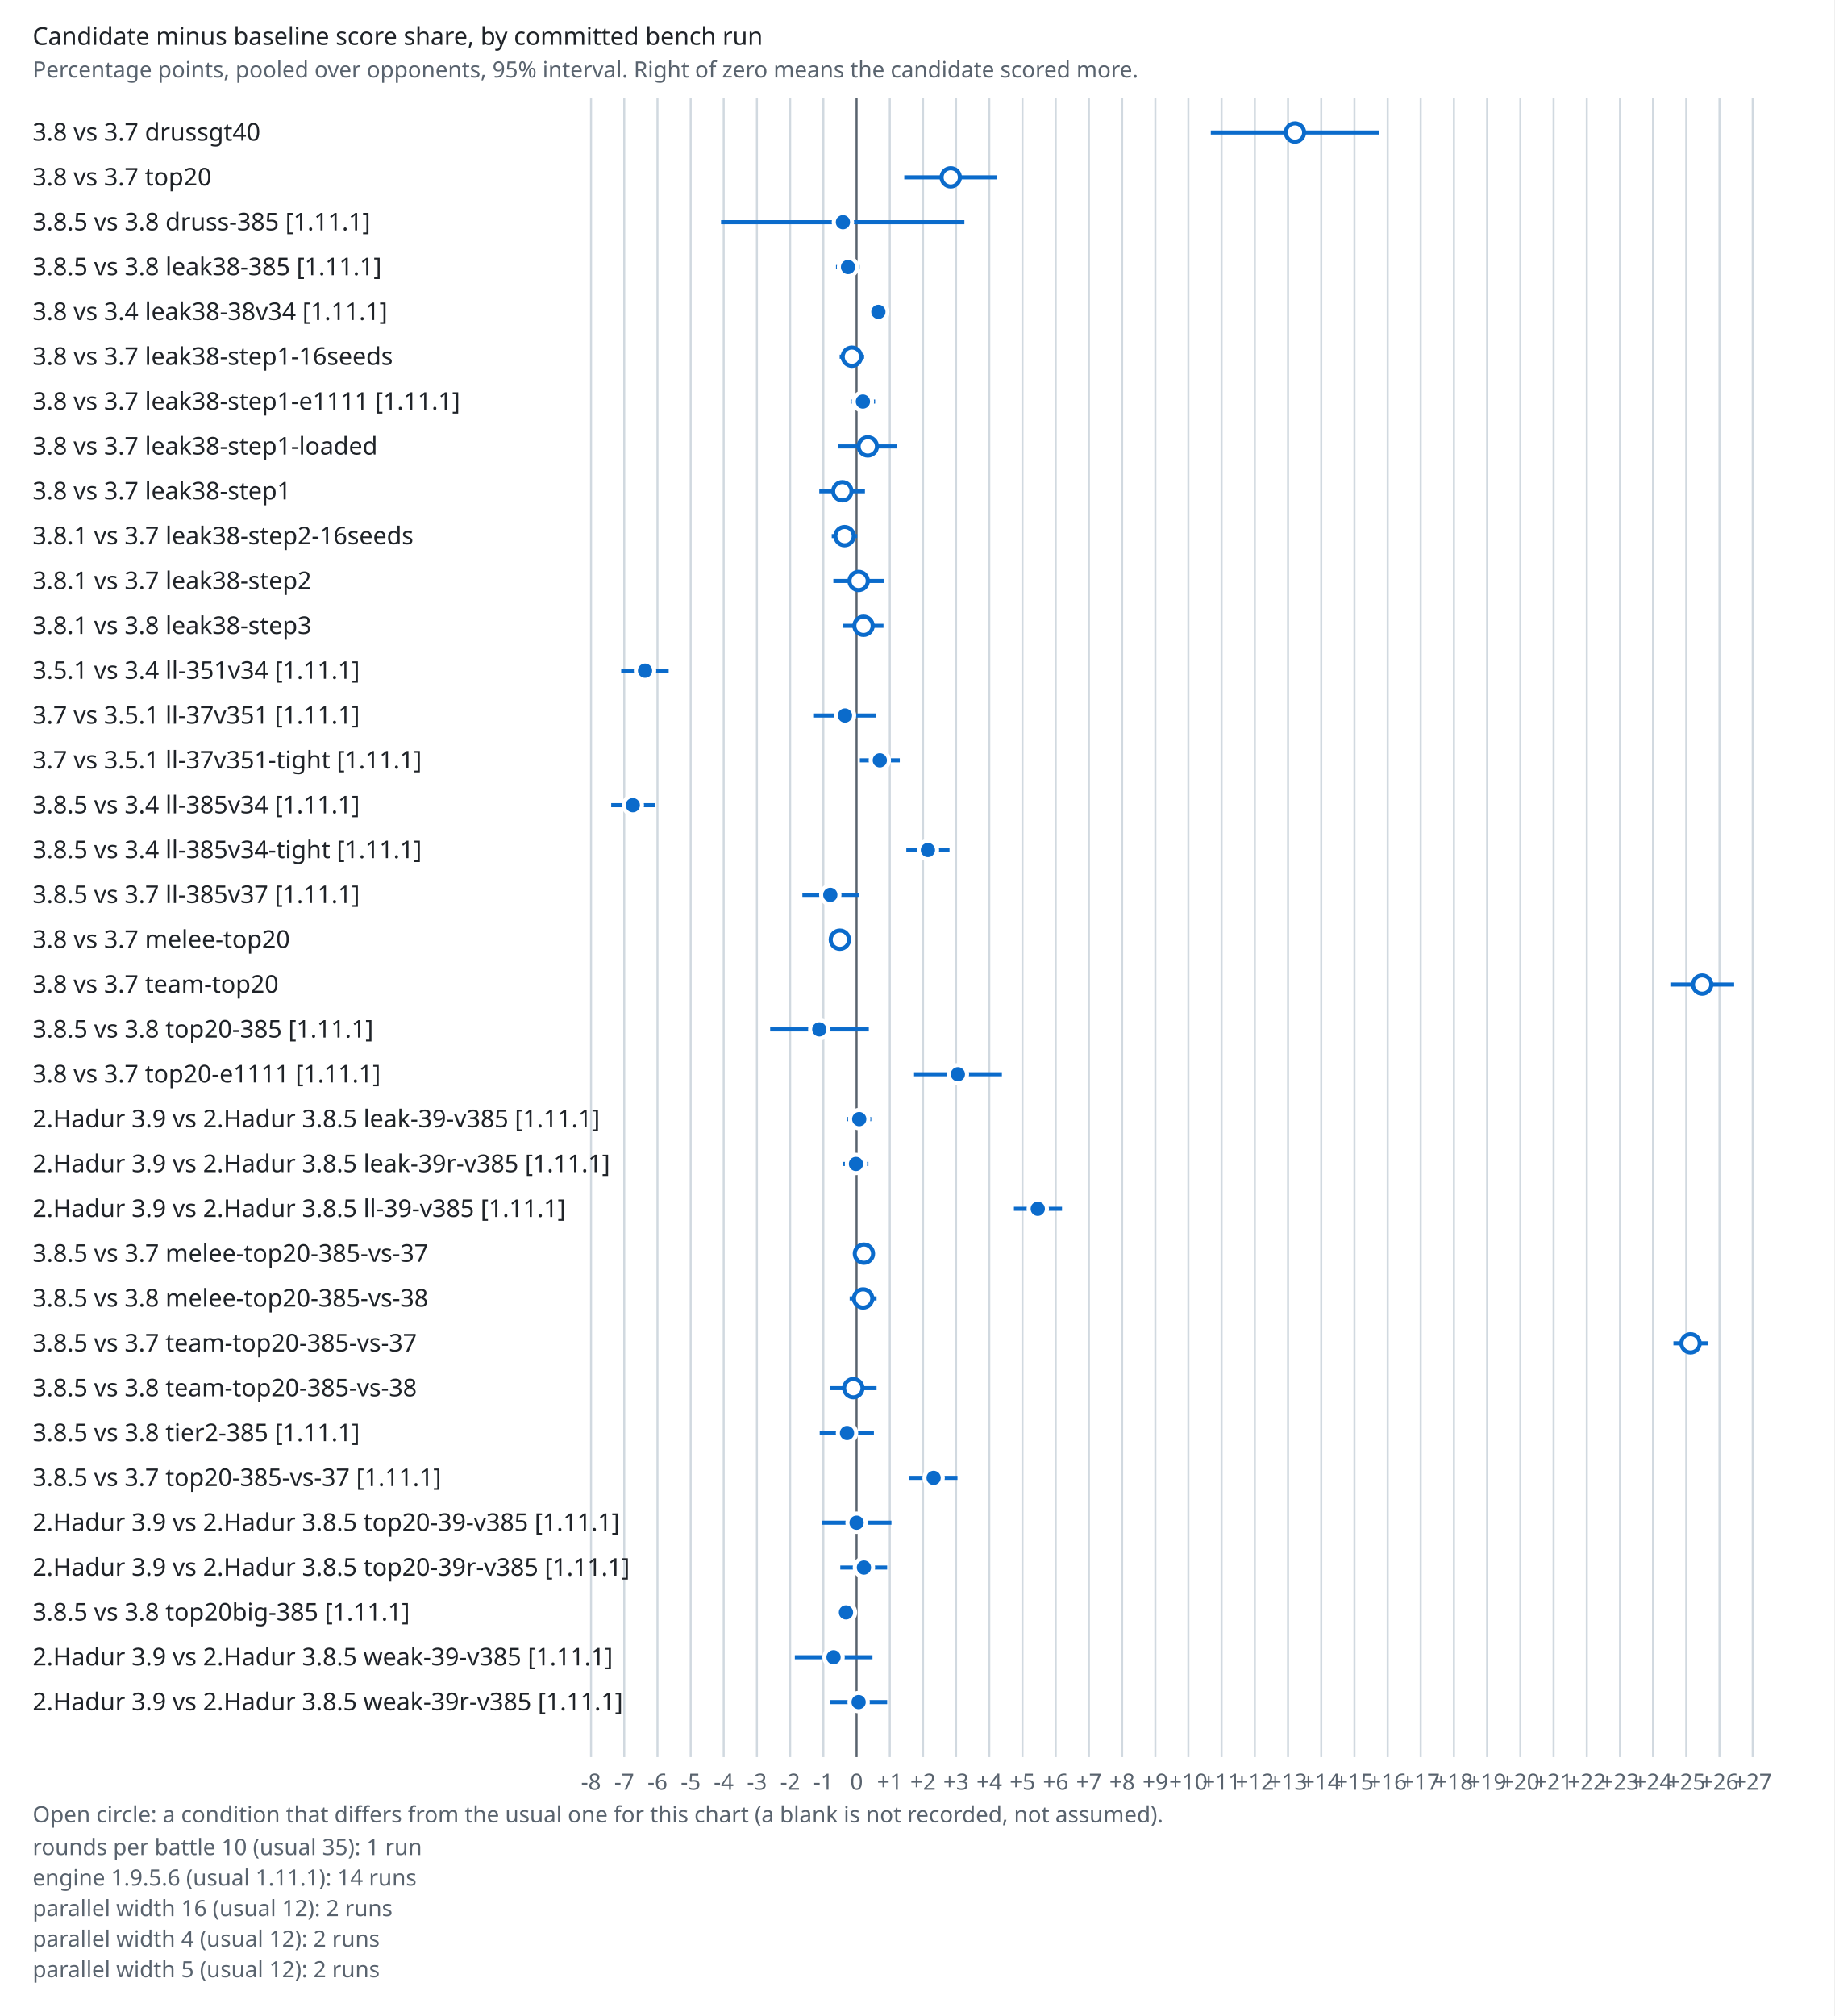
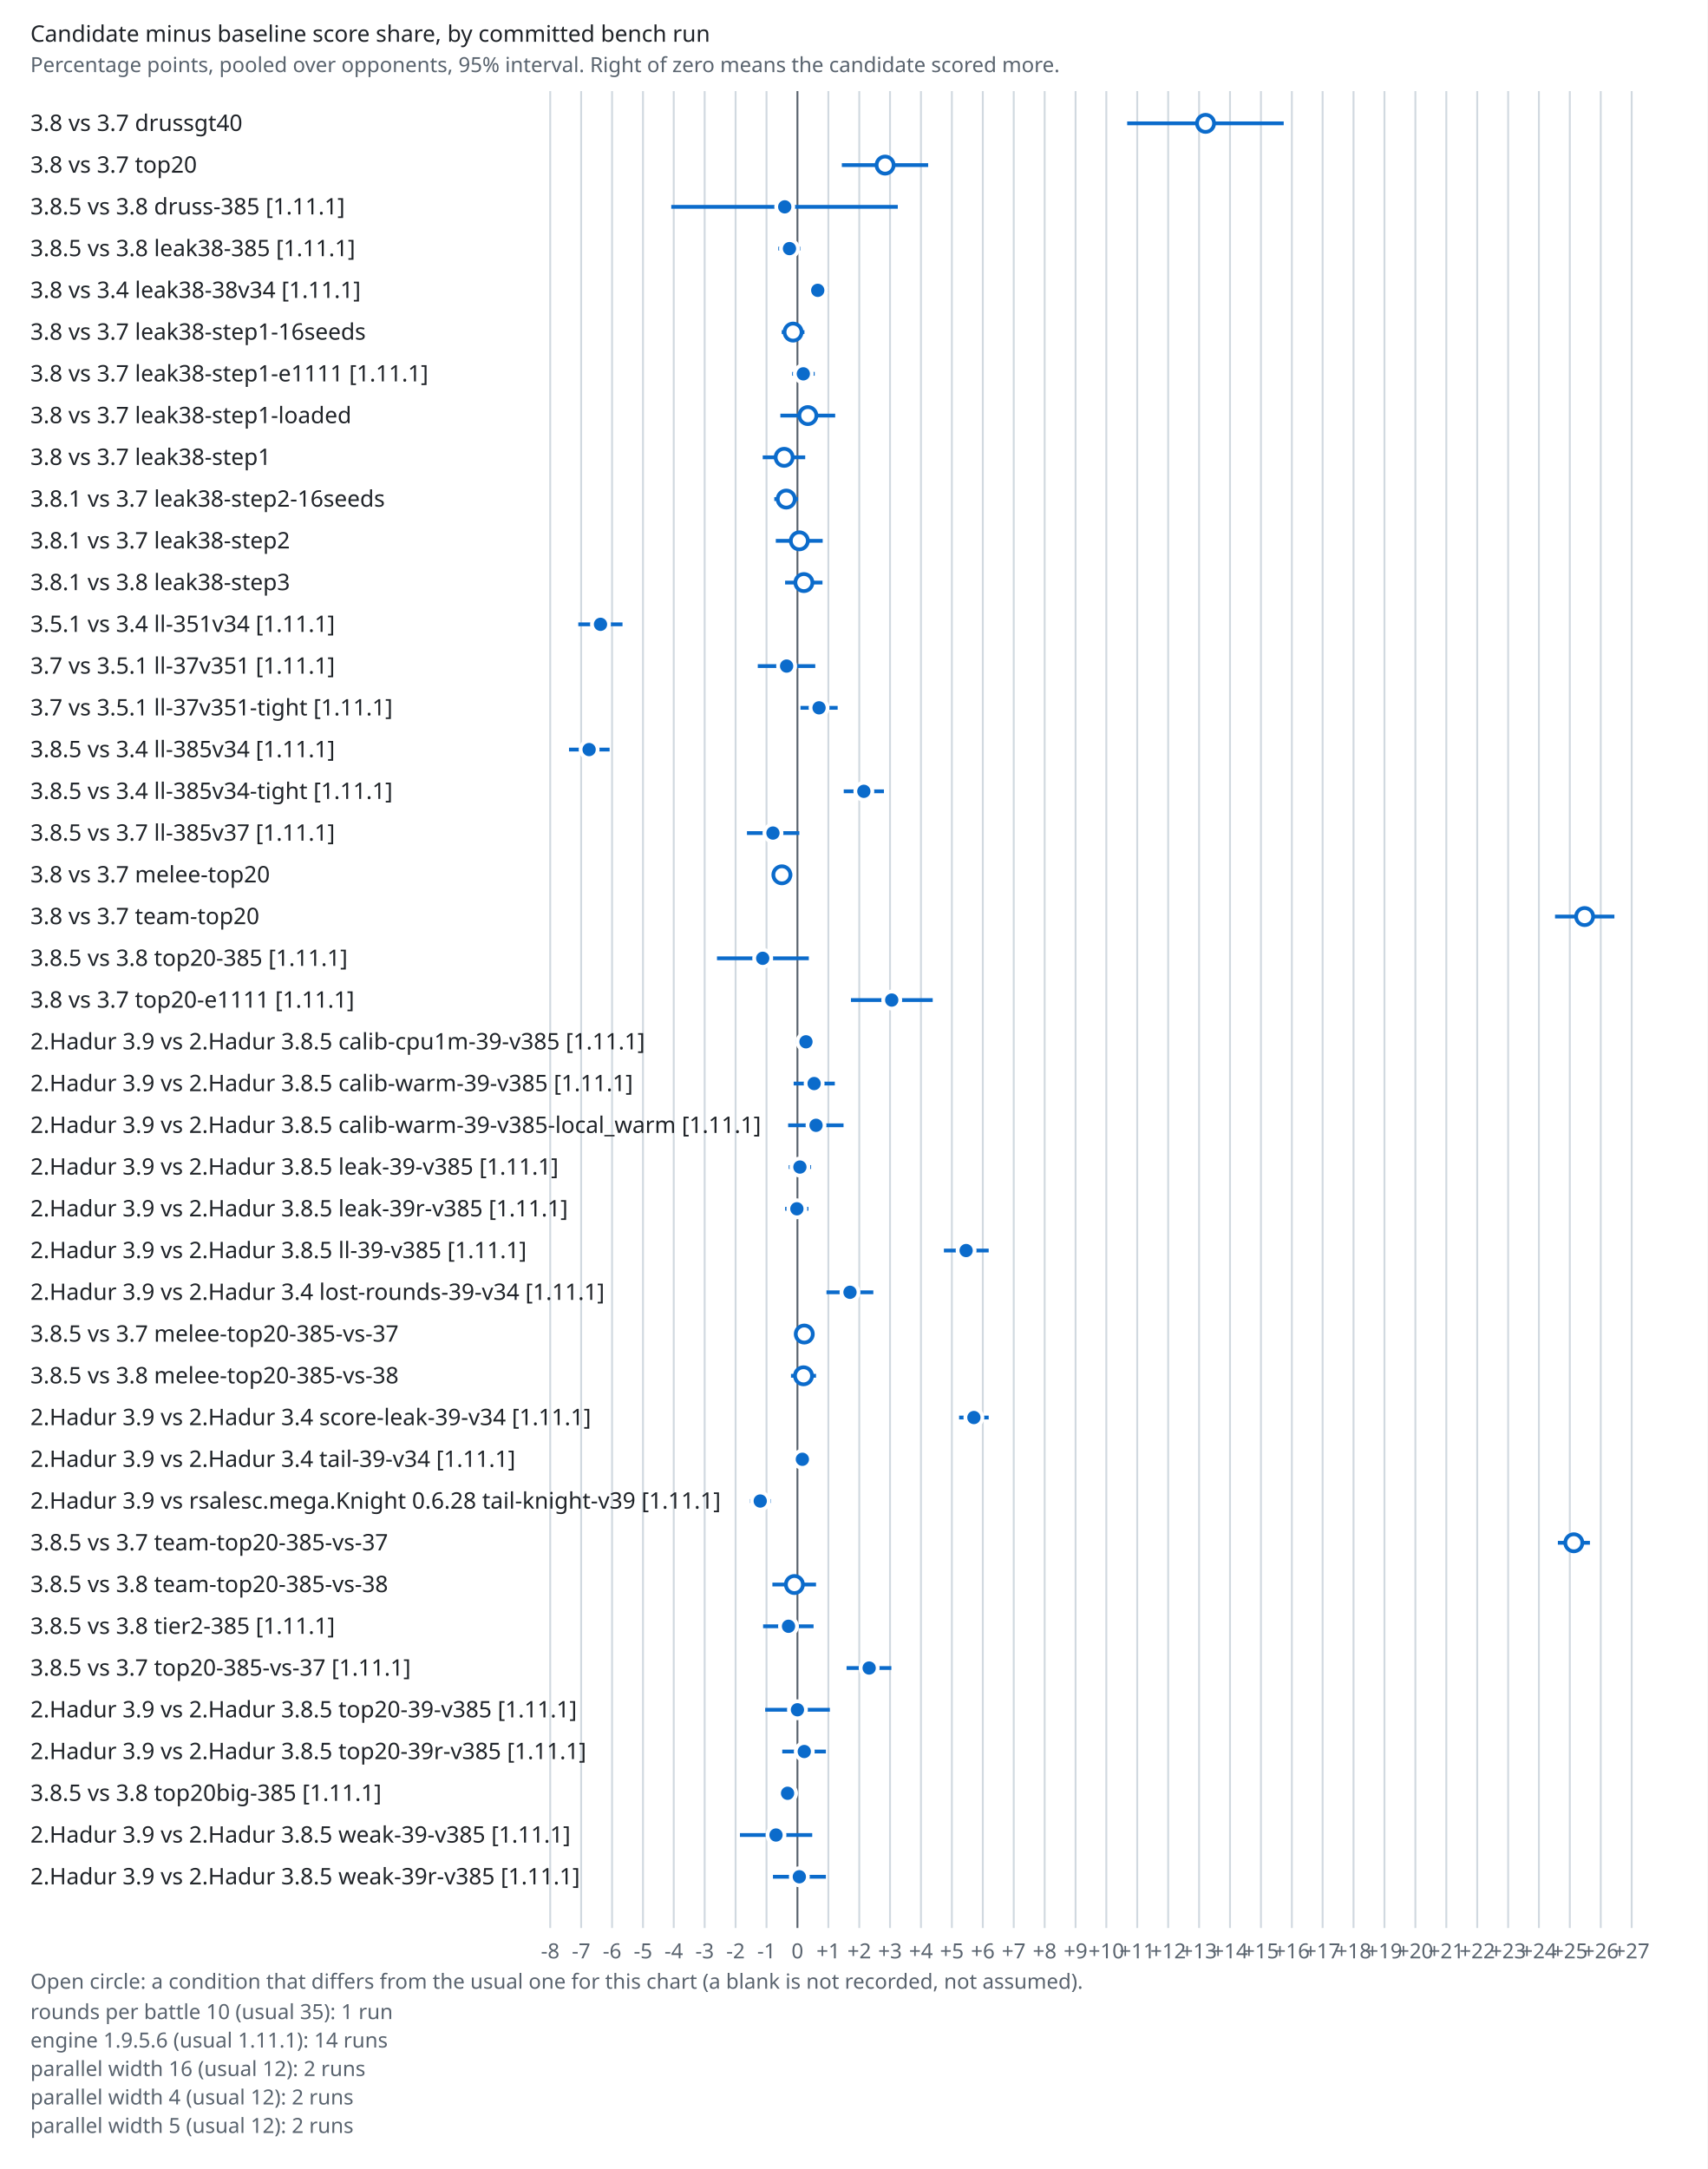
- <svg xmlns="http://www.w3.org/2000/svg" viewBox="0 0 900 989" width="900" height="989" role="img" aria-label="Candidate minus baseline score share by bench run">
+ <svg xmlns="http://www.w3.org/2000/svg" viewBox="0 0 900 1143" width="900" height="1143" role="img" aria-label="Candidate minus baseline score share by bench run">
  <style>.bg{fill:#fff}.t{fill:#1f2328;font:12px sans-serif}.m{fill:#59636e;font:11px sans-serif}.g{stroke:#d1d9e0}.z{stroke:#59636e}.ci{stroke:#0b6bcb;stroke-width:2}.pt{fill:#0b6bcb;stroke:#fff;stroke-width:2}.pt.open{fill:#fff;stroke:#0b6bcb}@media (prefers-color-scheme:dark){.bg{fill:#0d1117}.t{fill:#e6edf3}.m{fill:#9198a1}.g{stroke:#30363d}.z{stroke:#9198a1}.ci{stroke:#58a6ff}.pt{fill:#58a6ff;stroke:#0d1117}.pt.open{fill:#0d1117;stroke:#58a6ff}}</style>
-   <rect class="bg" width="900" height="989" />
+   <rect class="bg" width="900" height="1143" />
  <text class="t" x="16" y="22" font-weight="bold">Candidate minus baseline score share, by committed bench run</text>
  <text class="m" x="16" y="38">Percentage points, pooled over opponents, 95% interval. Right of zero means the candidate scored more.</text>
-   <line class="g" x1="290.0" x2="290.0" y1="48" y2="862" />
-   <text class="m" x="290.0" y="878" text-anchor="middle">-8</text>
-   <line class="g" x1="306.3" x2="306.3" y1="48" y2="862" />
-   <text class="m" x="306.3" y="878" text-anchor="middle">-7</text>
-   <line class="g" x1="322.6" x2="322.6" y1="48" y2="862" />
-   <text class="m" x="322.6" y="878" text-anchor="middle">-6</text>
-   <line class="g" x1="338.9" x2="338.9" y1="48" y2="862" />
-   <text class="m" x="338.9" y="878" text-anchor="middle">-5</text>
-   <line class="g" x1="355.1" x2="355.1" y1="48" y2="862" />
-   <text class="m" x="355.1" y="878" text-anchor="middle">-4</text>
-   <line class="g" x1="371.4" x2="371.4" y1="48" y2="862" />
-   <text class="m" x="371.4" y="878" text-anchor="middle">-3</text>
-   <line class="g" x1="387.7" x2="387.7" y1="48" y2="862" />
-   <text class="m" x="387.7" y="878" text-anchor="middle">-2</text>
-   <line class="g" x1="404.0" x2="404.0" y1="48" y2="862" />
-   <text class="m" x="404.0" y="878" text-anchor="middle">-1</text>
-   <line class="z" x1="420.3" x2="420.3" y1="48" y2="862" />
-   <text class="m" x="420.3" y="878" text-anchor="middle">0</text>
-   <line class="g" x1="436.6" x2="436.6" y1="48" y2="862" />
-   <text class="m" x="436.6" y="878" text-anchor="middle">+1</text>
-   <line class="g" x1="452.9" x2="452.9" y1="48" y2="862" />
-   <text class="m" x="452.9" y="878" text-anchor="middle">+2</text>
-   <line class="g" x1="469.1" x2="469.1" y1="48" y2="862" />
-   <text class="m" x="469.1" y="878" text-anchor="middle">+3</text>
-   <line class="g" x1="485.4" x2="485.4" y1="48" y2="862" />
-   <text class="m" x="485.4" y="878" text-anchor="middle">+4</text>
-   <line class="g" x1="501.7" x2="501.7" y1="48" y2="862" />
-   <text class="m" x="501.7" y="878" text-anchor="middle">+5</text>
-   <line class="g" x1="518.0" x2="518.0" y1="48" y2="862" />
-   <text class="m" x="518.0" y="878" text-anchor="middle">+6</text>
-   <line class="g" x1="534.3" x2="534.3" y1="48" y2="862" />
-   <text class="m" x="534.3" y="878" text-anchor="middle">+7</text>
-   <line class="g" x1="550.6" x2="550.6" y1="48" y2="862" />
-   <text class="m" x="550.6" y="878" text-anchor="middle">+8</text>
-   <line class="g" x1="566.9" x2="566.9" y1="48" y2="862" />
-   <text class="m" x="566.9" y="878" text-anchor="middle">+9</text>
-   <line class="g" x1="583.1" x2="583.1" y1="48" y2="862" />
-   <text class="m" x="583.1" y="878" text-anchor="middle">+10</text>
-   <line class="g" x1="599.4" x2="599.4" y1="48" y2="862" />
-   <text class="m" x="599.4" y="878" text-anchor="middle">+11</text>
-   <line class="g" x1="615.7" x2="615.7" y1="48" y2="862" />
-   <text class="m" x="615.7" y="878" text-anchor="middle">+12</text>
-   <line class="g" x1="632.0" x2="632.0" y1="48" y2="862" />
-   <text class="m" x="632.0" y="878" text-anchor="middle">+13</text>
-   <line class="g" x1="648.3" x2="648.3" y1="48" y2="862" />
-   <text class="m" x="648.3" y="878" text-anchor="middle">+14</text>
-   <line class="g" x1="664.6" x2="664.6" y1="48" y2="862" />
-   <text class="m" x="664.6" y="878" text-anchor="middle">+15</text>
-   <line class="g" x1="680.9" x2="680.9" y1="48" y2="862" />
-   <text class="m" x="680.9" y="878" text-anchor="middle">+16</text>
-   <line class="g" x1="697.1" x2="697.1" y1="48" y2="862" />
-   <text class="m" x="697.1" y="878" text-anchor="middle">+17</text>
-   <line class="g" x1="713.4" x2="713.4" y1="48" y2="862" />
-   <text class="m" x="713.4" y="878" text-anchor="middle">+18</text>
-   <line class="g" x1="729.7" x2="729.7" y1="48" y2="862" />
-   <text class="m" x="729.7" y="878" text-anchor="middle">+19</text>
-   <line class="g" x1="746.0" x2="746.0" y1="48" y2="862" />
-   <text class="m" x="746.0" y="878" text-anchor="middle">+20</text>
-   <line class="g" x1="762.3" x2="762.3" y1="48" y2="862" />
-   <text class="m" x="762.3" y="878" text-anchor="middle">+21</text>
-   <line class="g" x1="778.6" x2="778.6" y1="48" y2="862" />
-   <text class="m" x="778.6" y="878" text-anchor="middle">+22</text>
-   <line class="g" x1="794.9" x2="794.9" y1="48" y2="862" />
-   <text class="m" x="794.9" y="878" text-anchor="middle">+23</text>
-   <line class="g" x1="811.1" x2="811.1" y1="48" y2="862" />
-   <text class="m" x="811.1" y="878" text-anchor="middle">+24</text>
-   <line class="g" x1="827.4" x2="827.4" y1="48" y2="862" />
-   <text class="m" x="827.4" y="878" text-anchor="middle">+25</text>
-   <line class="g" x1="843.7" x2="843.7" y1="48" y2="862" />
-   <text class="m" x="843.7" y="878" text-anchor="middle">+26</text>
-   <line class="g" x1="860.0" x2="860.0" y1="48" y2="862" />
-   <text class="m" x="860.0" y="878" text-anchor="middle">+27</text>
+   <line class="g" x1="290.0" x2="290.0" y1="48" y2="1016" />
+   <text class="m" x="290.0" y="1032" text-anchor="middle">-8</text>
+   <line class="g" x1="306.3" x2="306.3" y1="48" y2="1016" />
+   <text class="m" x="306.3" y="1032" text-anchor="middle">-7</text>
+   <line class="g" x1="322.6" x2="322.6" y1="48" y2="1016" />
+   <text class="m" x="322.6" y="1032" text-anchor="middle">-6</text>
+   <line class="g" x1="338.9" x2="338.9" y1="48" y2="1016" />
+   <text class="m" x="338.9" y="1032" text-anchor="middle">-5</text>
+   <line class="g" x1="355.1" x2="355.1" y1="48" y2="1016" />
+   <text class="m" x="355.1" y="1032" text-anchor="middle">-4</text>
+   <line class="g" x1="371.4" x2="371.4" y1="48" y2="1016" />
+   <text class="m" x="371.4" y="1032" text-anchor="middle">-3</text>
+   <line class="g" x1="387.7" x2="387.7" y1="48" y2="1016" />
+   <text class="m" x="387.7" y="1032" text-anchor="middle">-2</text>
+   <line class="g" x1="404.0" x2="404.0" y1="48" y2="1016" />
+   <text class="m" x="404.0" y="1032" text-anchor="middle">-1</text>
+   <line class="z" x1="420.3" x2="420.3" y1="48" y2="1016" />
+   <text class="m" x="420.3" y="1032" text-anchor="middle">0</text>
+   <line class="g" x1="436.6" x2="436.6" y1="48" y2="1016" />
+   <text class="m" x="436.6" y="1032" text-anchor="middle">+1</text>
+   <line class="g" x1="452.9" x2="452.9" y1="48" y2="1016" />
+   <text class="m" x="452.9" y="1032" text-anchor="middle">+2</text>
+   <line class="g" x1="469.1" x2="469.1" y1="48" y2="1016" />
+   <text class="m" x="469.1" y="1032" text-anchor="middle">+3</text>
+   <line class="g" x1="485.4" x2="485.4" y1="48" y2="1016" />
+   <text class="m" x="485.4" y="1032" text-anchor="middle">+4</text>
+   <line class="g" x1="501.7" x2="501.7" y1="48" y2="1016" />
+   <text class="m" x="501.7" y="1032" text-anchor="middle">+5</text>
+   <line class="g" x1="518.0" x2="518.0" y1="48" y2="1016" />
+   <text class="m" x="518.0" y="1032" text-anchor="middle">+6</text>
+   <line class="g" x1="534.3" x2="534.3" y1="48" y2="1016" />
+   <text class="m" x="534.3" y="1032" text-anchor="middle">+7</text>
+   <line class="g" x1="550.6" x2="550.6" y1="48" y2="1016" />
+   <text class="m" x="550.6" y="1032" text-anchor="middle">+8</text>
+   <line class="g" x1="566.9" x2="566.9" y1="48" y2="1016" />
+   <text class="m" x="566.9" y="1032" text-anchor="middle">+9</text>
+   <line class="g" x1="583.1" x2="583.1" y1="48" y2="1016" />
+   <text class="m" x="583.1" y="1032" text-anchor="middle">+10</text>
+   <line class="g" x1="599.4" x2="599.4" y1="48" y2="1016" />
+   <text class="m" x="599.4" y="1032" text-anchor="middle">+11</text>
+   <line class="g" x1="615.7" x2="615.7" y1="48" y2="1016" />
+   <text class="m" x="615.7" y="1032" text-anchor="middle">+12</text>
+   <line class="g" x1="632.0" x2="632.0" y1="48" y2="1016" />
+   <text class="m" x="632.0" y="1032" text-anchor="middle">+13</text>
+   <line class="g" x1="648.3" x2="648.3" y1="48" y2="1016" />
+   <text class="m" x="648.3" y="1032" text-anchor="middle">+14</text>
+   <line class="g" x1="664.6" x2="664.6" y1="48" y2="1016" />
+   <text class="m" x="664.6" y="1032" text-anchor="middle">+15</text>
+   <line class="g" x1="680.9" x2="680.9" y1="48" y2="1016" />
+   <text class="m" x="680.9" y="1032" text-anchor="middle">+16</text>
+   <line class="g" x1="697.1" x2="697.1" y1="48" y2="1016" />
+   <text class="m" x="697.1" y="1032" text-anchor="middle">+17</text>
+   <line class="g" x1="713.4" x2="713.4" y1="48" y2="1016" />
+   <text class="m" x="713.4" y="1032" text-anchor="middle">+18</text>
+   <line class="g" x1="729.7" x2="729.7" y1="48" y2="1016" />
+   <text class="m" x="729.7" y="1032" text-anchor="middle">+19</text>
+   <line class="g" x1="746.0" x2="746.0" y1="48" y2="1016" />
+   <text class="m" x="746.0" y="1032" text-anchor="middle">+20</text>
+   <line class="g" x1="762.3" x2="762.3" y1="48" y2="1016" />
+   <text class="m" x="762.3" y="1032" text-anchor="middle">+21</text>
+   <line class="g" x1="778.6" x2="778.6" y1="48" y2="1016" />
+   <text class="m" x="778.6" y="1032" text-anchor="middle">+22</text>
+   <line class="g" x1="794.9" x2="794.9" y1="48" y2="1016" />
+   <text class="m" x="794.9" y="1032" text-anchor="middle">+23</text>
+   <line class="g" x1="811.1" x2="811.1" y1="48" y2="1016" />
+   <text class="m" x="811.1" y="1032" text-anchor="middle">+24</text>
+   <line class="g" x1="827.4" x2="827.4" y1="48" y2="1016" />
+   <text class="m" x="827.4" y="1032" text-anchor="middle">+25</text>
+   <line class="g" x1="843.7" x2="843.7" y1="48" y2="1016" />
+   <text class="m" x="843.7" y="1032" text-anchor="middle">+26</text>
+   <line class="g" x1="860.0" x2="860.0" y1="48" y2="1016" />
+   <text class="m" x="860.0" y="1032" text-anchor="middle">+27</text>
  <text class="t" x="16" y="69.0">3.8 vs 3.7  drussgt40</text>
  <line class="ci" x1="594.1" x2="676.6" y1="65.0" y2="65.0" />
  <circle class="pt open" cx="635.4" cy="65.0" r="4.5" />
  <text class="t" x="16" y="91.0">3.8 vs 3.7  top20</text>
  <line class="ci" x1="443.7" x2="489.2" y1="87.0" y2="87.0" />
  <circle class="pt open" cx="466.5" cy="87.0" r="4.5" />
  <text class="t" x="16" y="113.0">3.8.5 vs 3.8  druss-385 [1.11.1]</text>
  <line class="ci" x1="353.8" x2="473.2" y1="109.0" y2="109.0" />
  <circle class="pt" cx="413.6" cy="109.0" r="4.5" />
  <text class="t" x="16" y="135.0">3.8.5 vs 3.8  leak38-385 [1.11.1]</text>
  <line class="ci" x1="410.2" x2="421.8" y1="131.0" y2="131.0" />
  <circle class="pt" cx="416.1" cy="131.0" r="4.5" />
  <text class="t" x="16" y="157.0">3.8 vs 3.4  leak38-38v34 [1.11.1]</text>
  <line class="ci" x1="425.7" x2="436.4" y1="153.0" y2="153.0" />
  <circle class="pt" cx="431.0" cy="153.0" r="4.5" />
  <text class="t" x="16" y="179.0">3.8 vs 3.7  leak38-step1-16seeds</text>
  <line class="ci" x1="412.0" x2="424.0" y1="175.0" y2="175.0" />
  <circle class="pt open" cx="418.0" cy="175.0" r="4.5" />
  <text class="t" x="16" y="201.0">3.8 vs 3.7  leak38-step1-e1111 [1.11.1]</text>
  <line class="ci" x1="417.5" x2="429.4" y1="197.0" y2="197.0" />
  <circle class="pt" cx="423.4" cy="197.0" r="4.5" />
  <text class="t" x="16" y="223.0">3.8 vs 3.7  leak38-step1-loaded</text>
  <line class="ci" x1="411.3" x2="440.2" y1="219.0" y2="219.0" />
  <circle class="pt open" cx="425.8" cy="219.0" r="4.5" />
  <text class="t" x="16" y="245.0">3.8 vs 3.7  leak38-step1</text>
  <line class="ci" x1="402.0" x2="424.4" y1="241.0" y2="241.0" />
  <circle class="pt open" cx="413.3" cy="241.0" r="4.5" />
  <text class="t" x="16" y="267.0">3.8.1 vs 3.7  leak38-step2-16seeds</text>
  <line class="ci" x1="408.1" x2="420.6" y1="263.0" y2="263.0" />
  <circle class="pt open" cx="414.4" cy="263.0" r="4.5" />
  <text class="t" x="16" y="289.0">3.8.1 vs 3.7  leak38-step2</text>
  <line class="ci" x1="408.9" x2="433.6" y1="285.0" y2="285.0" />
  <circle class="pt open" cx="421.3" cy="285.0" r="4.5" />
  <text class="t" x="16" y="311.0">3.8.1 vs 3.8  leak38-step3</text>
  <line class="ci" x1="413.8" x2="433.5" y1="307.0" y2="307.0" />
  <circle class="pt open" cx="423.7" cy="307.0" r="4.5" />
  <text class="t" x="16" y="333.0">3.5.1 vs 3.4  ll-351v34 [1.11.1]</text>
  <line class="ci" x1="304.8" x2="328.1" y1="329.0" y2="329.0" />
  <circle class="pt" cx="316.5" cy="329.0" r="4.5" />
  <text class="t" x="16" y="355.0">3.7 vs 3.5.1  ll-37v351 [1.11.1]</text>
  <line class="ci" x1="399.4" x2="429.7" y1="351.0" y2="351.0" />
  <circle class="pt" cx="414.6" cy="351.0" r="4.5" />
  <text class="t" x="16" y="377.0">3.7 vs 3.5.1  ll-37v351-tight [1.11.1]</text>
  <line class="ci" x1="421.9" x2="441.5" y1="373.0" y2="373.0" />
  <circle class="pt" cx="431.7" cy="373.0" r="4.5" />
  <text class="t" x="16" y="399.0">3.8.5 vs 3.4  ll-385v34 [1.11.1]</text>
  <line class="ci" x1="299.9" x2="321.3" y1="395.0" y2="395.0" />
  <circle class="pt" cx="310.5" cy="395.0" r="4.5" />
  <text class="t" x="16" y="421.0">3.8.5 vs 3.4  ll-385v34-tight [1.11.1]</text>
  <line class="ci" x1="444.7" x2="465.9" y1="417.0" y2="417.0" />
  <circle class="pt" cx="455.3" cy="417.0" r="4.5" />
  <text class="t" x="16" y="443.0">3.8.5 vs 3.7  ll-385v37 [1.11.1]</text>
  <line class="ci" x1="393.7" x2="421.3" y1="439.0" y2="439.0" />
  <circle class="pt" cx="407.4" cy="439.0" r="4.5" />
  <text class="t" x="16" y="465.0">3.8 vs 3.7  melee-top20</text>
  <line class="ci" x1="406.9" x2="417.5" y1="461.0" y2="461.0" />
  <circle class="pt open" cx="412.1" cy="461.0" r="4.5" />
  <text class="t" x="16" y="487.0">3.8 vs 3.7  team-top20</text>
  <line class="ci" x1="819.6" x2="850.9" y1="483.0" y2="483.0" />
  <circle class="pt open" cx="835.2" cy="483.0" r="4.5" />
  <text class="t" x="16" y="509.0">3.8.5 vs 3.8  top20-385 [1.11.1]</text>
  <line class="ci" x1="377.9" x2="426.3" y1="505.0" y2="505.0" />
  <circle class="pt" cx="402.0" cy="505.0" r="4.5" />
  <text class="t" x="16" y="531.0">3.8 vs 3.7  top20-e1111 [1.11.1]</text>
  <line class="ci" x1="448.5" x2="491.6" y1="527.0" y2="527.0" />
  <circle class="pt" cx="470.0" cy="527.0" r="4.5" />
-   <text class="t" x="16" y="553.0">2.Hadur 3.9 vs 2.Hadur 3.8.5  leak-39-v385 [1.11.1]</text>
-   <line class="ci" x1="415.7" x2="427.5" y1="549.0" y2="549.0" />
-   <circle class="pt" cx="421.6" cy="549.0" r="4.5" />
-   <text class="t" x="16" y="575.0">2.Hadur 3.9 vs 2.Hadur 3.8.5  leak-39r-v385 [1.11.1]</text>
-   <line class="ci" x1="413.8" x2="426.1" y1="571.0" y2="571.0" />
-   <circle class="pt" cx="420.0" cy="571.0" r="4.5" />
-   <text class="t" x="16" y="597.0">2.Hadur 3.9 vs 2.Hadur 3.8.5  ll-39-v385 [1.11.1]</text>
-   <line class="ci" x1="497.5" x2="521.1" y1="593.0" y2="593.0" />
-   <circle class="pt" cx="509.2" cy="593.0" r="4.5" />
-   <text class="t" x="16" y="619.0">3.8.5 vs 3.7  melee-top20-385-vs-37</text>
-   <line class="ci" x1="419.0" x2="428.8" y1="615.0" y2="615.0" />
-   <circle class="pt open" cx="423.9" cy="615.0" r="4.5" />
-   <text class="t" x="16" y="641.0">3.8.5 vs 3.8  melee-top20-385-vs-38</text>
-   <line class="ci" x1="416.9" x2="430.1" y1="637.0" y2="637.0" />
-   <circle class="pt open" cx="423.5" cy="637.0" r="4.5" />
-   <text class="t" x="16" y="663.0">3.8.5 vs 3.7  team-top20-385-vs-37</text>
-   <line class="ci" x1="821.1" x2="838.0" y1="659.0" y2="659.0" />
-   <circle class="pt open" cx="829.5" cy="659.0" r="4.5" />
-   <text class="t" x="16" y="685.0">3.8.5 vs 3.8  team-top20-385-vs-38</text>
-   <line class="ci" x1="407.1" x2="430.1" y1="681.0" y2="681.0" />
-   <circle class="pt open" cx="418.7" cy="681.0" r="4.5" />
-   <text class="t" x="16" y="707.0">3.8.5 vs 3.8  tier2-385 [1.11.1]</text>
-   <line class="ci" x1="402.2" x2="428.8" y1="703.0" y2="703.0" />
-   <circle class="pt" cx="415.6" cy="703.0" r="4.5" />
-   <text class="t" x="16" y="729.0">3.8.5 vs 3.7  top20-385-vs-37 [1.11.1]</text>
-   <line class="ci" x1="446.2" x2="469.8" y1="725.0" y2="725.0" />
-   <circle class="pt" cx="458.1" cy="725.0" r="4.5" />
-   <text class="t" x="16" y="751.0">2.Hadur 3.9 vs 2.Hadur 3.8.5  top20-39-v385 [1.11.1]</text>
-   <line class="ci" x1="403.3" x2="437.4" y1="747.0" y2="747.0" />
-   <circle class="pt" cx="420.3" cy="747.0" r="4.5" />
-   <text class="t" x="16" y="773.0">2.Hadur 3.9 vs 2.Hadur 3.8.5  top20-39r-v385 [1.11.1]</text>
-   <line class="ci" x1="412.3" x2="435.3" y1="769.0" y2="769.0" />
-   <circle class="pt" cx="423.9" cy="769.0" r="4.5" />
-   <text class="t" x="16" y="795.0">3.8.5 vs 3.8  top20big-385 [1.11.1]</text>
-   <line class="ci" x1="410.0" x2="420.1" y1="791.0" y2="791.0" />
-   <circle class="pt" cx="415.1" cy="791.0" r="4.5" />
-   <text class="t" x="16" y="817.0">2.Hadur 3.9 vs 2.Hadur 3.8.5  weak-39-v385 [1.11.1]</text>
-   <line class="ci" x1="390.0" x2="428.1" y1="813.0" y2="813.0" />
-   <circle class="pt" cx="409.0" cy="813.0" r="4.5" />
-   <text class="t" x="16" y="839.0">2.Hadur 3.9 vs 2.Hadur 3.8.5  weak-39r-v385 [1.11.1]</text>
-   <line class="ci" x1="407.4" x2="435.3" y1="835.0" y2="835.0" />
-   <circle class="pt" cx="421.3" cy="835.0" r="4.5" />
-   <text class="m" x="16" y="894">Open circle: a condition that differs from the usual one for this chart (a blank is not recorded, not assumed).</text>
-   <text class="m" x="16" y="910">rounds per battle 10 (usual 35): 1 run</text>
-   <text class="m" x="16" y="925">engine 1.9.5.6 (usual 1.11.1): 14 runs</text>
-   <text class="m" x="16" y="940">parallel width 16 (usual 12): 2 runs</text>
-   <text class="m" x="16" y="955">parallel width 4 (usual 12): 2 runs</text>
-   <text class="m" x="16" y="970">parallel width 5 (usual 12): 2 runs</text>
+   <text class="t" x="16" y="553.0">2.Hadur 3.9 vs 2.Hadur 3.8.5  calib-cpu1m-39-v385 [1.11.1]</text>
+   <line class="ci" x1="419.6" x2="430.1" y1="549.0" y2="549.0" />
+   <circle class="pt" cx="424.8" cy="549.0" r="4.5" />
+   <text class="t" x="16" y="575.0">2.Hadur 3.9 vs 2.Hadur 3.8.5  calib-warm-39-v385 [1.11.1]</text>
+   <line class="ci" x1="418.3" x2="440.0" y1="571.0" y2="571.0" />
+   <circle class="pt" cx="429.1" cy="571.0" r="4.5" />
+   <text class="t" x="16" y="597.0">2.Hadur 3.9 vs 2.Hadur 3.8.5  calib-warm-39-v385-local_warm [1.11.1]</text>
+   <line class="ci" x1="415.4" x2="444.6" y1="593.0" y2="593.0" />
+   <circle class="pt" cx="430.1" cy="593.0" r="4.5" />
+   <text class="t" x="16" y="619.0">2.Hadur 3.9 vs 2.Hadur 3.8.5  leak-39-v385 [1.11.1]</text>
+   <line class="ci" x1="415.7" x2="427.5" y1="615.0" y2="615.0" />
+   <circle class="pt" cx="421.6" cy="615.0" r="4.5" />
+   <text class="t" x="16" y="641.0">2.Hadur 3.9 vs 2.Hadur 3.8.5  leak-39r-v385 [1.11.1]</text>
+   <line class="ci" x1="413.8" x2="426.1" y1="637.0" y2="637.0" />
+   <circle class="pt" cx="420.0" cy="637.0" r="4.5" />
+   <text class="t" x="16" y="663.0">2.Hadur 3.9 vs 2.Hadur 3.8.5  ll-39-v385 [1.11.1]</text>
+   <line class="ci" x1="497.5" x2="521.1" y1="659.0" y2="659.0" />
+   <circle class="pt" cx="509.2" cy="659.0" r="4.5" />
+   <text class="t" x="16" y="685.0">2.Hadur 3.9 vs 2.Hadur 3.4  lost-rounds-39-v34 [1.11.1]</text>
+   <line class="ci" x1="435.6" x2="460.3" y1="681.0" y2="681.0" />
+   <circle class="pt" cx="448.0" cy="681.0" r="4.5" />
+   <text class="t" x="16" y="707.0">3.8.5 vs 3.7  melee-top20-385-vs-37</text>
+   <line class="ci" x1="419.0" x2="428.8" y1="703.0" y2="703.0" />
+   <circle class="pt open" cx="423.9" cy="703.0" r="4.5" />
+   <text class="t" x="16" y="729.0">3.8.5 vs 3.8  melee-top20-385-vs-38</text>
+   <line class="ci" x1="416.9" x2="430.1" y1="725.0" y2="725.0" />
+   <circle class="pt open" cx="423.5" cy="725.0" r="4.5" />
+   <text class="t" x="16" y="751.0">2.Hadur 3.9 vs 2.Hadur 3.4  score-leak-39-v34 [1.11.1]</text>
+   <line class="ci" x1="505.5" x2="521.1" y1="747.0" y2="747.0" />
+   <circle class="pt" cx="513.3" cy="747.0" r="4.5" />
+   <text class="t" x="16" y="773.0">2.Hadur 3.9 vs 2.Hadur 3.4  tail-39-v34 [1.11.1]</text>
+   <line class="ci" x1="418.2" x2="427.5" y1="769.0" y2="769.0" />
+   <circle class="pt" cx="422.9" cy="769.0" r="4.5" />
+   <text class="t" x="16" y="795.0">2.Hadur 3.9 vs rsalesc.mega.Knight 0.6.28  tail-knight-v39 [1.11.1]</text>
+   <line class="ci" x1="395.2" x2="406.3" y1="791.0" y2="791.0" />
+   <circle class="pt" cx="400.7" cy="791.0" r="4.5" />
+   <text class="t" x="16" y="817.0">3.8.5 vs 3.7  team-top20-385-vs-37</text>
+   <line class="ci" x1="821.1" x2="838.0" y1="813.0" y2="813.0" />
+   <circle class="pt open" cx="829.5" cy="813.0" r="4.5" />
+   <text class="t" x="16" y="839.0">3.8.5 vs 3.8  team-top20-385-vs-38</text>
+   <line class="ci" x1="407.1" x2="430.1" y1="835.0" y2="835.0" />
+   <circle class="pt open" cx="418.7" cy="835.0" r="4.5" />
+   <text class="t" x="16" y="861.0">3.8.5 vs 3.8  tier2-385 [1.11.1]</text>
+   <line class="ci" x1="402.2" x2="428.8" y1="857.0" y2="857.0" />
+   <circle class="pt" cx="415.6" cy="857.0" r="4.5" />
+   <text class="t" x="16" y="883.0">3.8.5 vs 3.7  top20-385-vs-37 [1.11.1]</text>
+   <line class="ci" x1="446.2" x2="469.8" y1="879.0" y2="879.0" />
+   <circle class="pt" cx="458.1" cy="879.0" r="4.5" />
+   <text class="t" x="16" y="905.0">2.Hadur 3.9 vs 2.Hadur 3.8.5  top20-39-v385 [1.11.1]</text>
+   <line class="ci" x1="403.3" x2="437.4" y1="901.0" y2="901.0" />
+   <circle class="pt" cx="420.3" cy="901.0" r="4.5" />
+   <text class="t" x="16" y="927.0">2.Hadur 3.9 vs 2.Hadur 3.8.5  top20-39r-v385 [1.11.1]</text>
+   <line class="ci" x1="412.3" x2="435.3" y1="923.0" y2="923.0" />
+   <circle class="pt" cx="423.9" cy="923.0" r="4.5" />
+   <text class="t" x="16" y="949.0">3.8.5 vs 3.8  top20big-385 [1.11.1]</text>
+   <line class="ci" x1="410.0" x2="420.1" y1="945.0" y2="945.0" />
+   <circle class="pt" cx="415.1" cy="945.0" r="4.5" />
+   <text class="t" x="16" y="971.0">2.Hadur 3.9 vs 2.Hadur 3.8.5  weak-39-v385 [1.11.1]</text>
+   <line class="ci" x1="390.0" x2="428.1" y1="967.0" y2="967.0" />
+   <circle class="pt" cx="409.0" cy="967.0" r="4.5" />
+   <text class="t" x="16" y="993.0">2.Hadur 3.9 vs 2.Hadur 3.8.5  weak-39r-v385 [1.11.1]</text>
+   <line class="ci" x1="407.4" x2="435.3" y1="989.0" y2="989.0" />
+   <circle class="pt" cx="421.3" cy="989.0" r="4.5" />
+   <text class="m" x="16" y="1048">Open circle: a condition that differs from the usual one for this chart (a blank is not recorded, not assumed).</text>
+   <text class="m" x="16" y="1064">rounds per battle 10 (usual 35): 1 run</text>
+   <text class="m" x="16" y="1079">engine 1.9.5.6 (usual 1.11.1): 14 runs</text>
+   <text class="m" x="16" y="1094">parallel width 16 (usual 12): 2 runs</text>
+   <text class="m" x="16" y="1109">parallel width 4 (usual 12): 2 runs</text>
+   <text class="m" x="16" y="1124">parallel width 5 (usual 12): 2 runs</text>
</svg>
